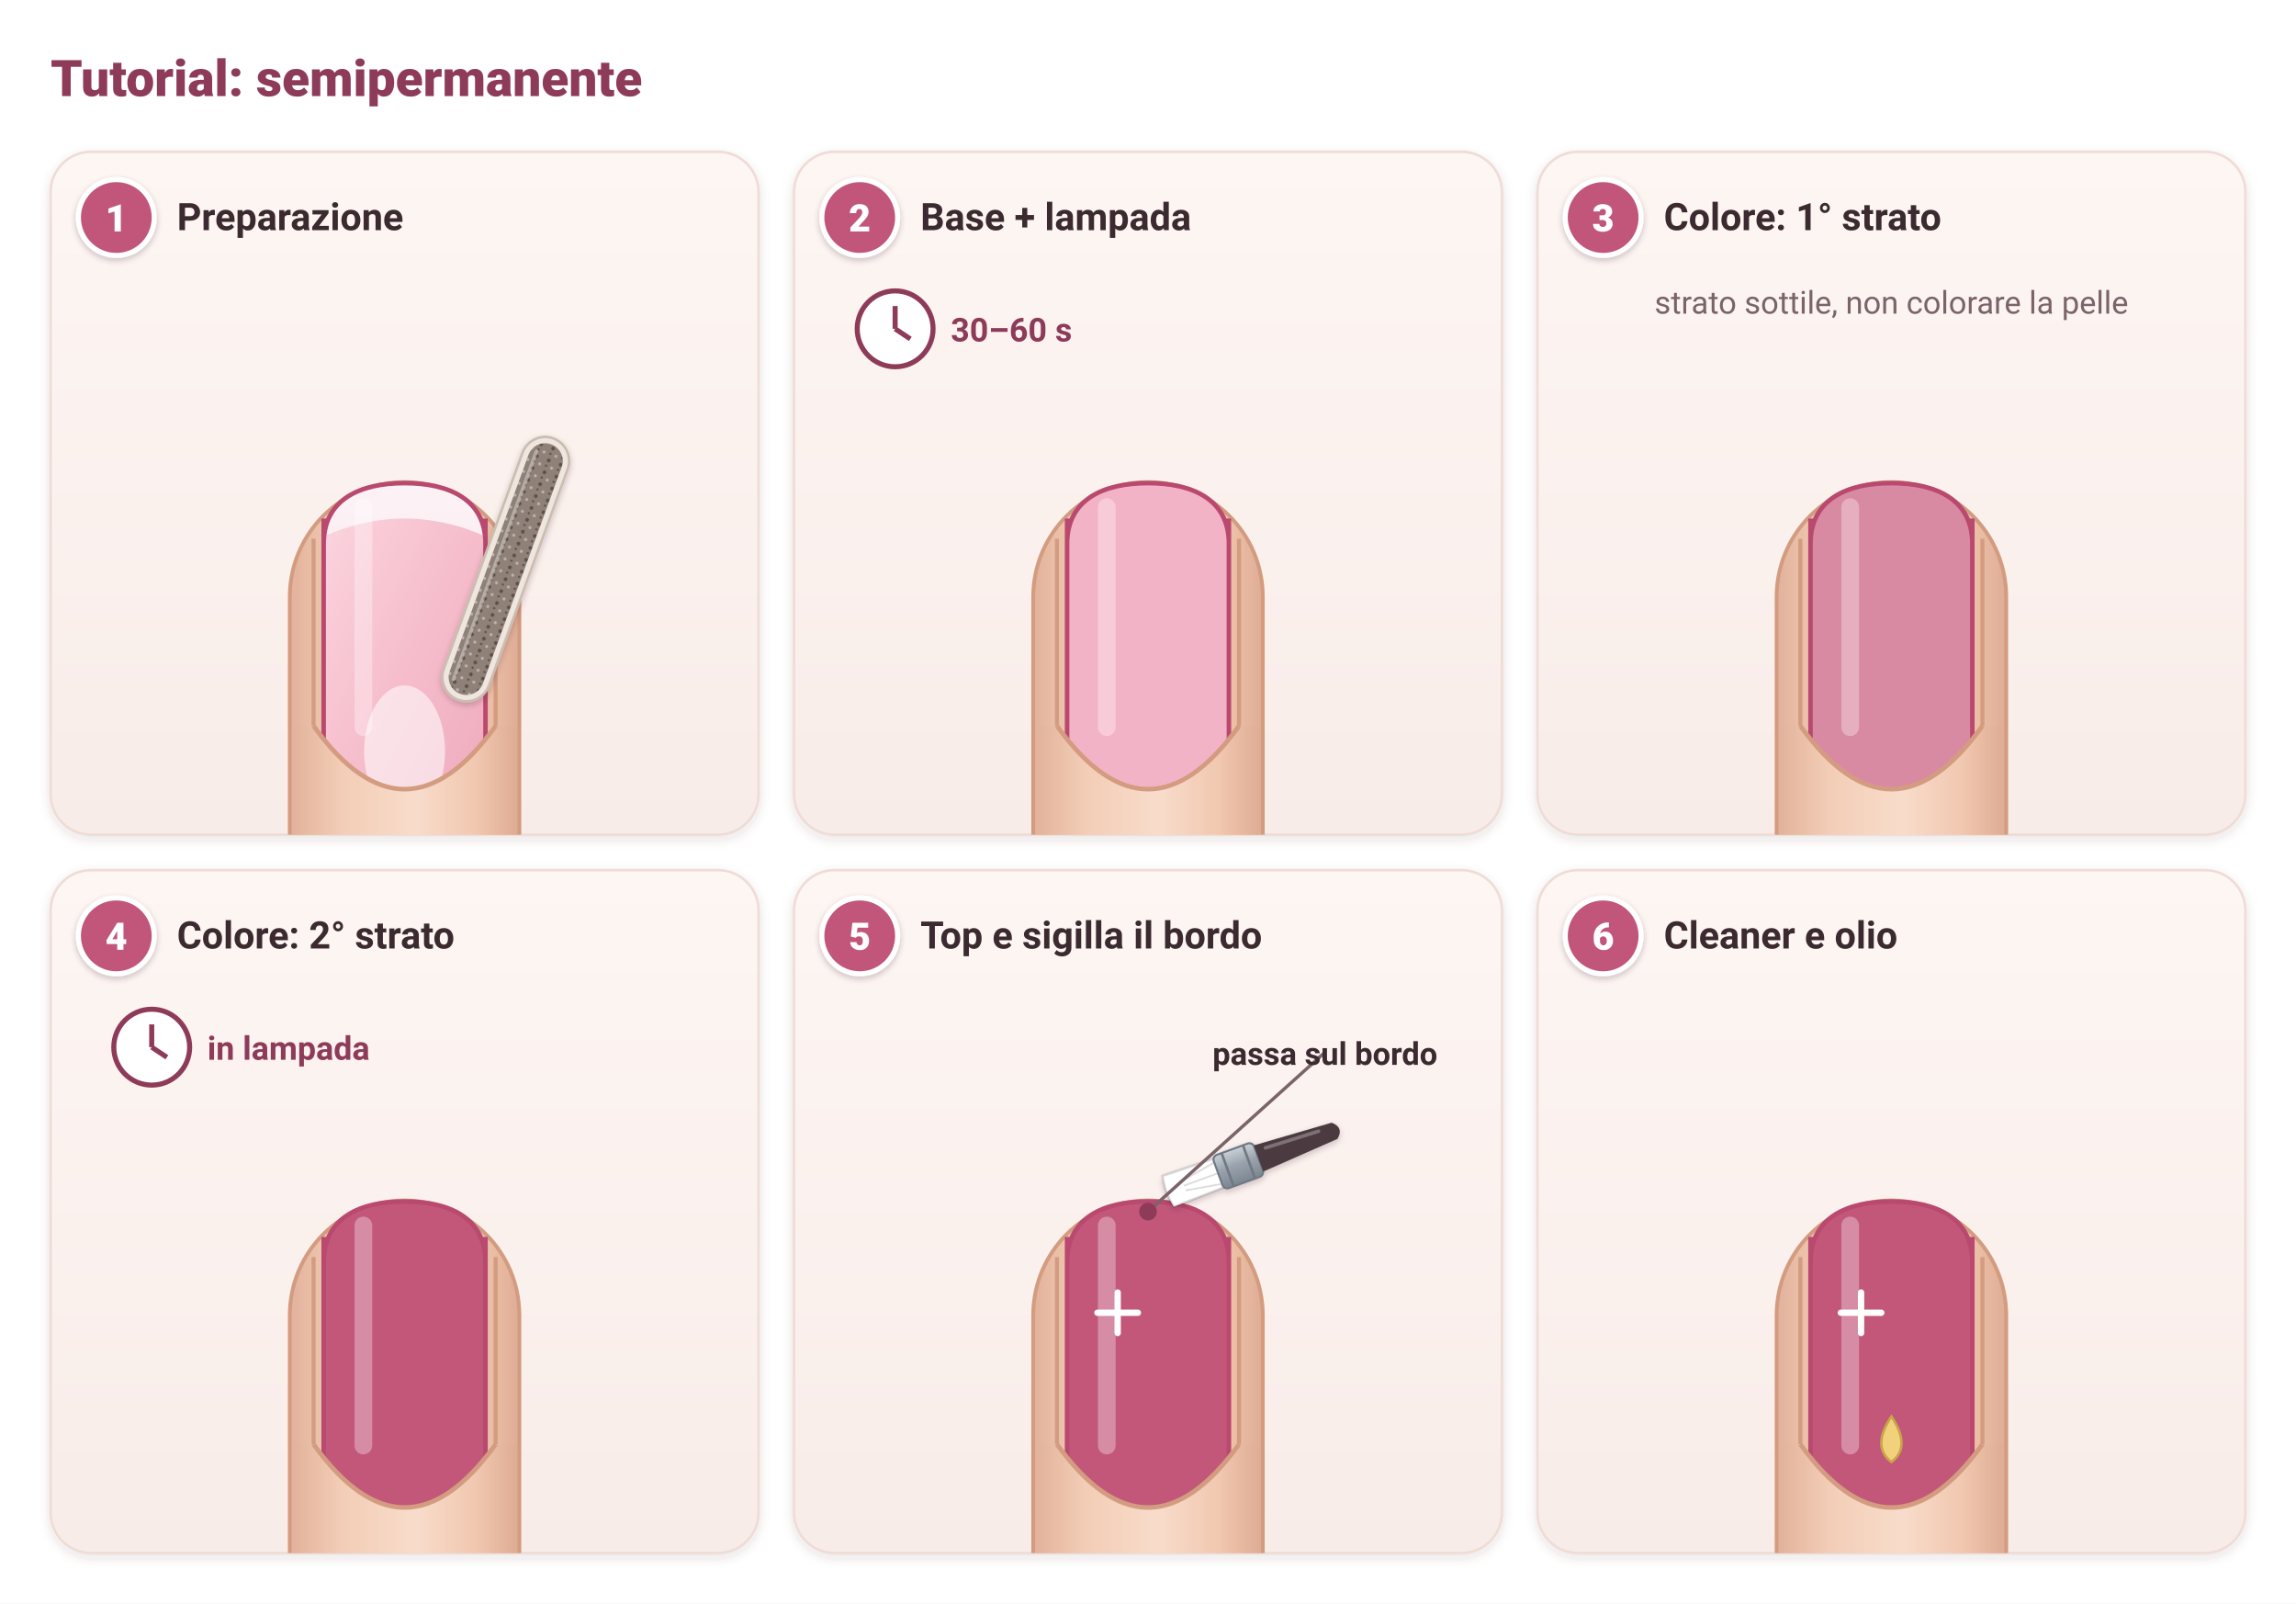
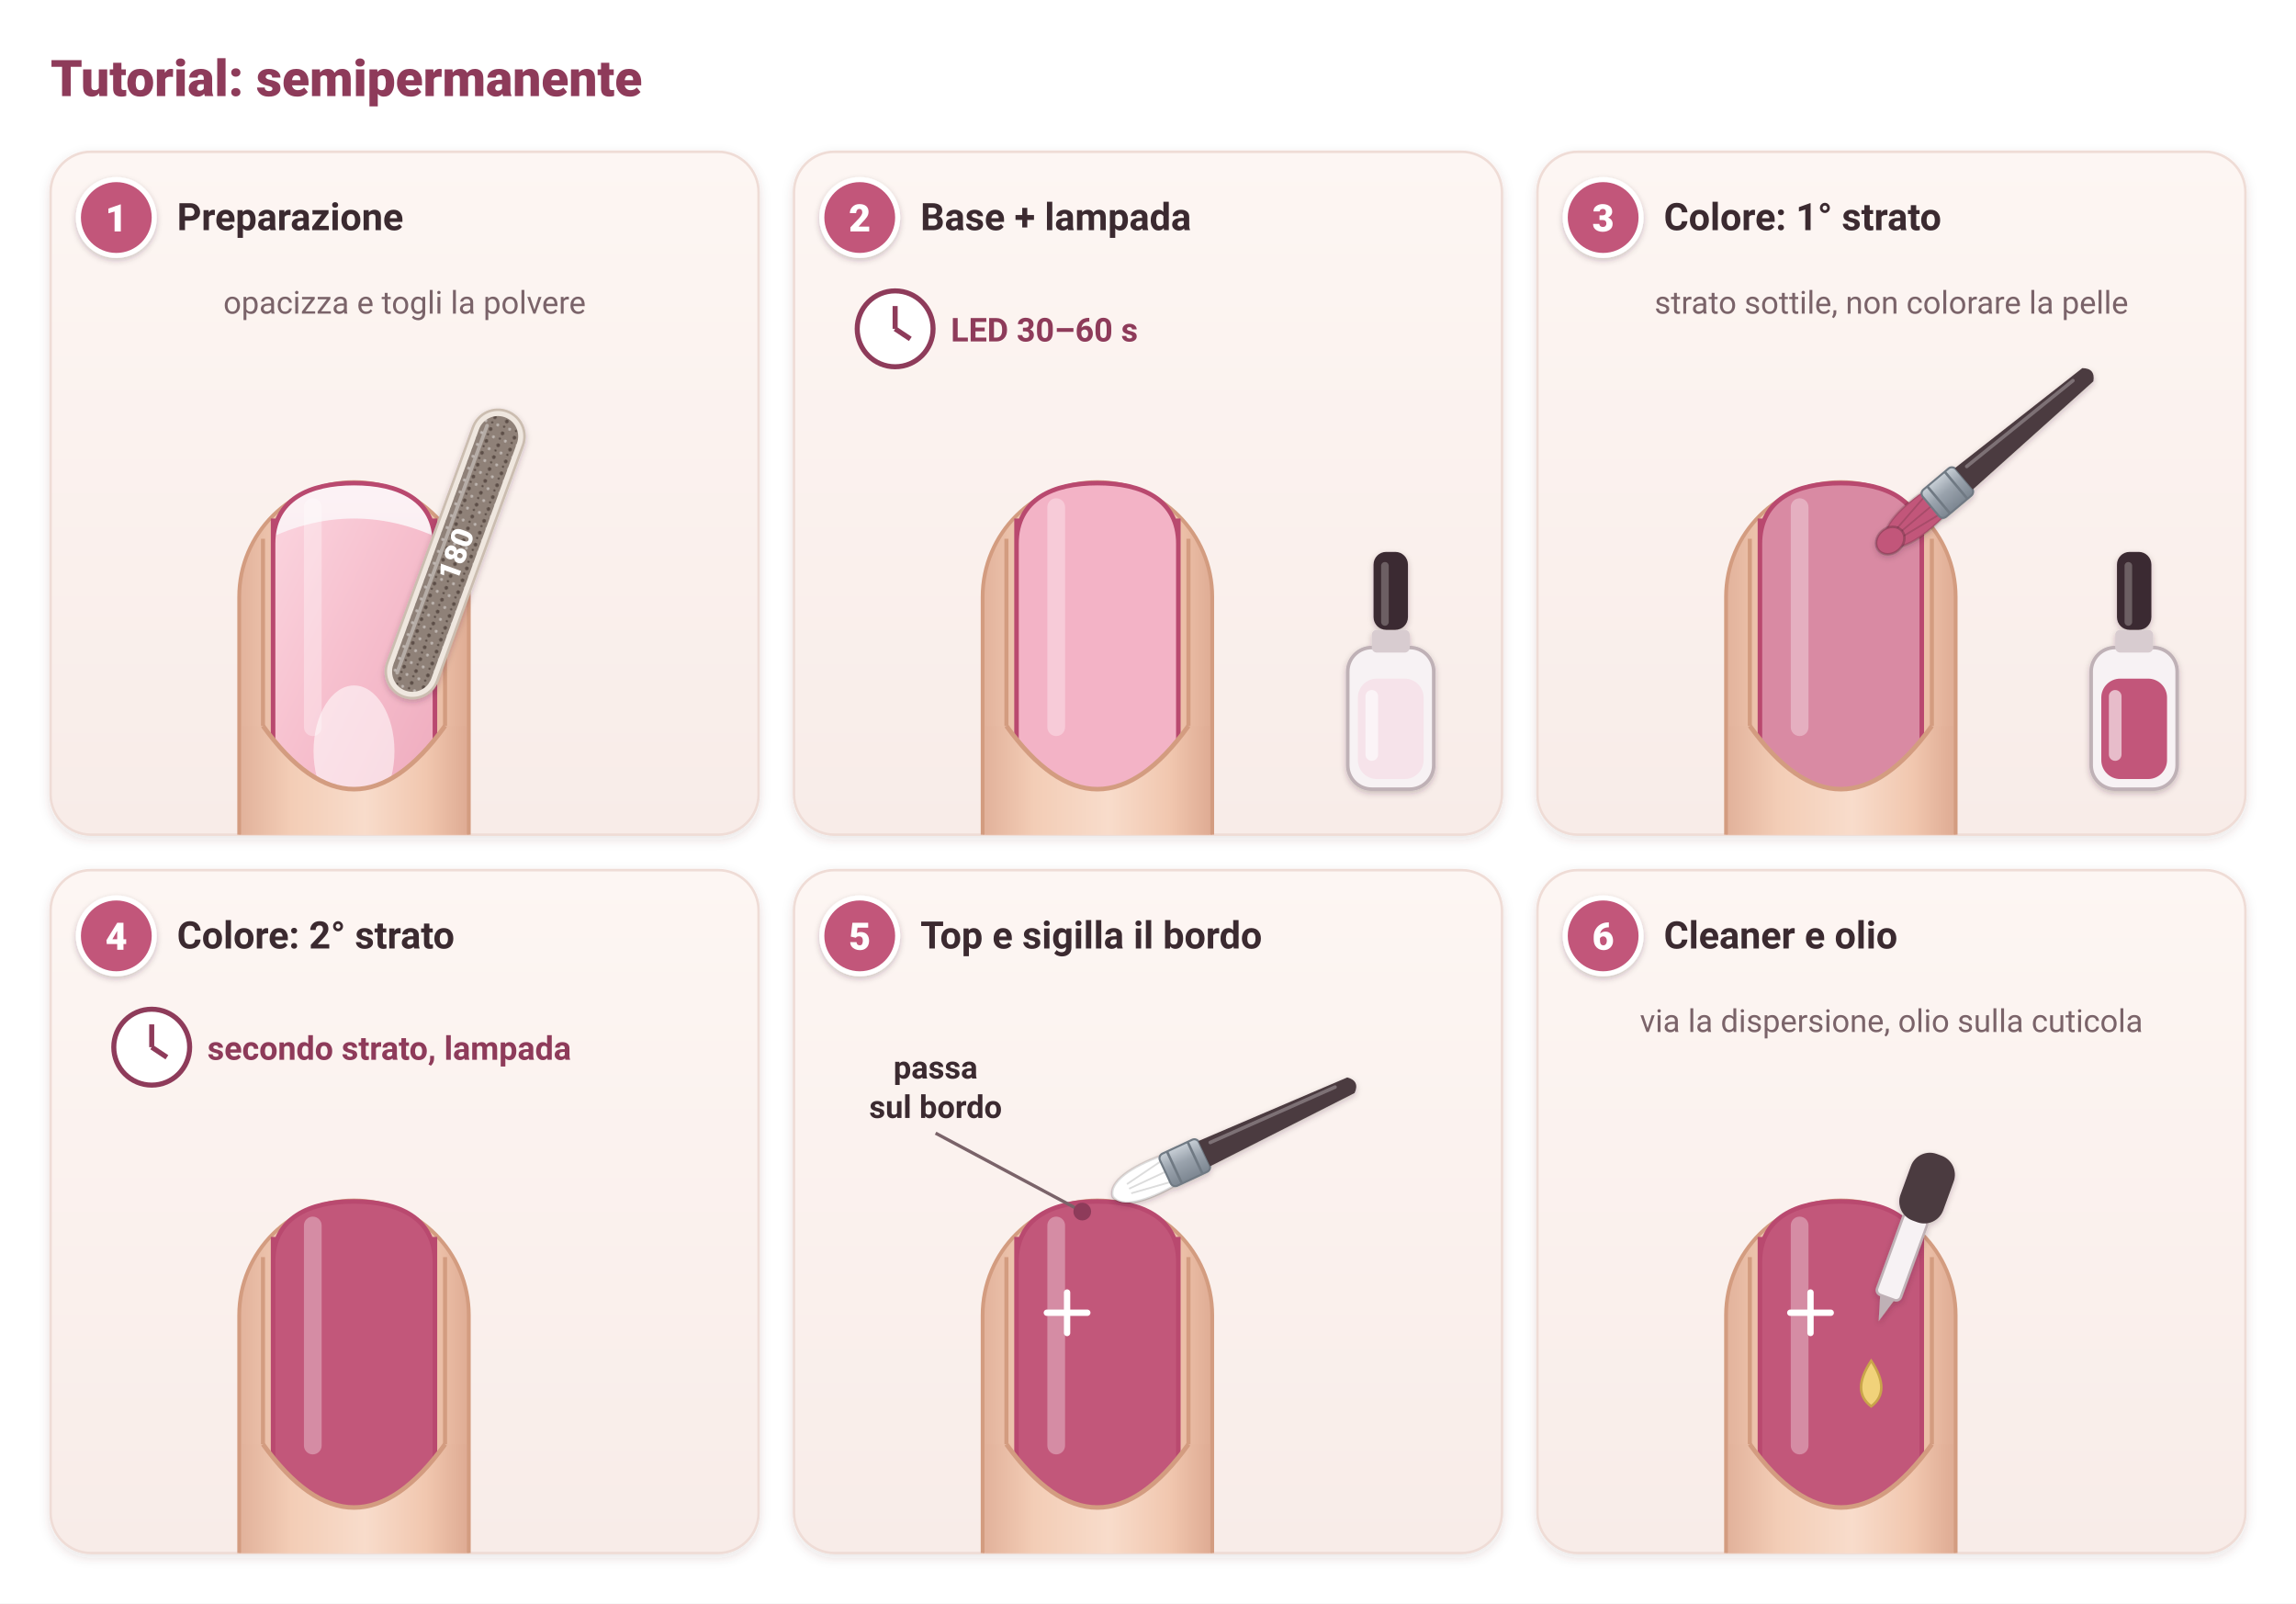
<svg xmlns="http://www.w3.org/2000/svg" viewBox="0 0 908 634" width="908" height="634" font-family="system-ui, -apple-system, 'Segoe UI', Roboto, Arial, sans-serif" role="img">
  <rect width="100%" height="100%" fill="#ffffff" />
  <defs>
    <linearGradient id="nxSkin" x1="0" y1="0" x2="1" y2="0">
      <stop offset="0" stop-color="#e2b29b" />
      <stop offset=".22" stop-color="#f3cdb6" />
      <stop offset=".55" stop-color="#f8dccb" />
      <stop offset=".82" stop-color="#f1c7af" />
      <stop offset="1" stop-color="#dfac94" />
    </linearGradient>
    <linearGradient id="nxNail" x1="0" y1="0" x2="1" y2="1">
      <stop offset="0" stop-color="#fbd6e0" />
      <stop offset=".45" stop-color="#f7c1cf" />
      <stop offset="1" stop-color="#eeaabd" />
    </linearGradient>
    <linearGradient id="nxFree" x1="0" y1="0" x2="0" y2="1">
      <stop offset="0" stop-color="#ffffff" />
      <stop offset="1" stop-color="#fbeef2" />
    </linearGradient>
    <linearGradient id="nxMetal" x1="0" y1="0" x2="0" y2="1">
      <stop offset="0" stop-color="#c9d0d7" />
      <stop offset=".45" stop-color="#9aa3ad" />
      <stop offset="1" stop-color="#7c8691" />
    </linearGradient>
    <linearGradient id="nxPanel" x1="0" y1="0" x2="0" y2="1">
      <stop offset="0" stop-color="#fdf6f3" />
      <stop offset="1" stop-color="#f8ece8" />
    </linearGradient>
    <filter id="nxSh" x="-5%" y="-5%" width="110%" height="115%">
      <feDropShadow dx="0" dy="1.5" stdDeviation="2.2" flood-color="#5a2a3a" flood-opacity=".13" />
    </filter>
    <filter id="nxShS" x="-20%" y="-20%" width="140%" height="150%">
      <feDropShadow dx="0" dy="1" stdDeviation="1.2" flood-color="#3b2a30" flood-opacity=".25" />
    </filter>
  </defs>
  <defs>
    <marker id="ar" viewBox="0 0 10 10" refX="8" refY="5" markerWidth="7" markerHeight="7" orient="auto-start-reverse">
      <path d="M0,0 L10,5 L0,10 z" fill="#8e3b5a" />
    </marker>
    <marker id="arw" viewBox="0 0 10 10" refX="8" refY="5" markerWidth="7" markerHeight="7" orient="auto-start-reverse">
      <path d="M0,0 L10,5 L0,10 z" fill="#7a6369" />
    </marker>
  </defs>
  <text x="20.0" y="38.0" font-size="20" text-anchor="start" font-weight="800" fill="#8e3b5a">Tutorial: semipermanente</text>
  <defs>
    <clipPath id="p107">
      <rect x="20" y="60" width="280" height="270" rx="16" />
    </clipPath>
  </defs>
  <rect x="20" y="60" width="280" height="270" rx="16" fill="url(#nxPanel)" stroke="#efdcd6" stroke-width="1" filter="url(#nxSh)" />
  <circle cx="46" cy="86" r="15" fill="#c2577a" stroke="#fff" stroke-width="2" filter="url(#nxShS)" />
  <text x="46.0" y="91.5" font-size="15" text-anchor="middle" font-weight="800" fill="#fff">1</text>
  <text x="70.0" y="91.0" font-size="15" text-anchor="start" font-weight="700" fill="#3b2a30">Preparazione</text>
  <g clip-path="url(#p107)">
-     <path d="M114.6,333.0 L114.6,236.0 A45.4,45.4 0 0 1 205.4,236.0 L205.4,333.0 Z" fill="url(#nxSkin)" stroke="#d39c80" stroke-width="1.5" />
+     <path d="M94.6,333.0 L94.6,236.0 A45.4,45.4 0 0 1 185.4,236.0 L185.4,333.0 Z" fill="url(#nxSkin)" stroke="#d39c80" stroke-width="1.5" />
    <defs>
      <clipPath id="c108">
-         <path d="M128.0,321.0 L192.0,321.0 L192.0,205.0 L192.0,215.0 C192.0,197.4 177.6,191.0 160.0,191.0 C142.4,191.0 128.0,197.4 128.0,215.0 L128.0,205.0 Z" />
-       </clipPath>
-     </defs>
-     <path d="M128.0,321.0 L192.0,321.0 L192.0,205.0 L192.0,215.0 C192.0,197.4 177.6,191.0 160.0,191.0 C142.4,191.0 128.0,197.4 128.0,215.0 L128.0,205.0 Z" fill="url(#nxNail)" />
-     <ellipse cx="160.0" cy="297.0" rx="16.0" ry="26.0" fill="#fff" opacity=".55" clip-path="url(#c108)" />
-     <path d="M122.0,215.0 Q160.0,195.0 198.0,215.0 L198.0,131.0 L122.0,131.0 Z" fill="url(#nxFree)" clip-path="url(#c108)" />
-     <rect x="140.2" y="197.0" width="7.0" height="94.0" rx="3.5" fill="#fff" opacity=".32" clip-path="url(#c108)" />
-     <path d="M128.0,321.0 L192.0,321.0 L192.0,205.0 L192.0,215.0 C192.0,197.4 177.6,191.0 160.0,191.0 C142.4,191.0 128.0,197.4 128.0,215.0 L128.0,205.0 Z" fill="none" stroke="#b9496f" stroke-width="1.8" />
-     <path d="M115.6,287.0 L124.0,287.0 Q160.0,337.0 196.0,287.0 L204.4,287.0 L204.4,345.0 L115.6,345.0 Z" fill="url(#nxSkin)" />
-     <path d="M124.0,287.0 Q160.0,337.0 196.0,287.0" fill="none" stroke="#d39c80" stroke-width="1.8" />
-     <path d="M124.0,287.0 L124.0,213.0" stroke="#d39c80" stroke-width="1.6" />
-     <path d="M196.0,287.0 L196.0,213.0" stroke="#d39c80" stroke-width="1.6" />
-     <g filter="url(#nxShS)">
-       <g transform="translate(200.0,225.0) rotate(-70.0)">
+         <path d="M108.0,321.0 L172.0,321.0 L172.0,205.0 L172.0,215.0 C172.0,197.4 157.6,191.0 140.0,191.0 C122.4,191.0 108.0,197.4 108.0,215.0 L108.0,205.0 Z" />
+       </clipPath>
+     </defs>
+     <path d="M108.0,321.0 L172.0,321.0 L172.0,205.0 L172.0,215.0 C172.0,197.4 157.6,191.0 140.0,191.0 C122.4,191.0 108.0,197.4 108.0,215.0 L108.0,205.0 Z" fill="url(#nxNail)" />
+     <ellipse cx="140.0" cy="297.0" rx="16.0" ry="26.0" fill="#fff" opacity=".55" clip-path="url(#c108)" />
+     <path d="M102.0,215.0 Q140.0,195.0 178.0,215.0 L178.0,131.0 L102.0,131.0 Z" fill="url(#nxFree)" clip-path="url(#c108)" />
+     <rect x="120.2" y="197.0" width="7.0" height="94.0" rx="3.5" fill="#fff" opacity=".32" clip-path="url(#c108)" />
+     <path d="M108.0,321.0 L172.0,321.0 L172.0,205.0 L172.0,215.0 C172.0,197.4 157.6,191.0 140.0,191.0 C122.4,191.0 108.0,197.4 108.0,215.0 L108.0,205.0 Z" fill="none" stroke="#b9496f" stroke-width="1.8" />
+     <path d="M95.6,287.0 L104.0,287.0 Q140.0,337.0 176.0,287.0 L184.4,287.0 L184.4,345.0 L95.6,345.0 Z" fill="url(#nxSkin)" />
+     <path d="M104.0,287.0 Q140.0,337.0 176.0,287.0" fill="none" stroke="#d39c80" stroke-width="1.8" />
+     <path d="M104.0,287.0 L104.0,213.0" stroke="#d39c80" stroke-width="1.6" />
+     <path d="M176.0,287.0 L176.0,213.0" stroke="#d39c80" stroke-width="1.6" />
+     <text x="160.0" y="124.0" font-size="12.5" text-anchor="middle" font-weight="400" fill="#7a6369">opacizza e togli la polvere</text>
+     <g filter="url(#nxShS)">
+       <g transform="translate(180.0,219.0) rotate(-70.0)">
        <defs>
          <pattern id="gr109" width="5" height="5" patternUnits="userSpaceOnUse">
            <rect width="5" height="5" fill="#8f8178" />
            <circle cx="1.2" cy="1.3" r=".75" fill="#5e5049" />
            <circle cx="3.7" cy="3.4" r=".6" fill="#fff" opacity=".4" />
            <circle cx="3.9" cy="1" r=".45" fill="#5e5049" />
          </pattern>
        </defs>
-         <rect x="-55.0" y="-9.5" width="110.0" height="19.0" rx="9.5" fill="#efe7df" stroke="#cbbdb0" stroke-width="1" />
-         <rect x="-52.5" y="-7.0" width="105.0" height="14.0" rx="7.0" fill="url(#gr109)" />
-         <line x1="-48.0" y1="-4.5" x2="48.0" y2="-4.5" stroke="#fff" stroke-width="1.4" opacity=".35" stroke-linecap="round" />
+         <rect x="-60.0" y="-10.5" width="120.0" height="21.0" rx="10.5" fill="#efe7df" stroke="#cbbdb0" stroke-width="1" />
+         <rect x="-57.5" y="-8.0" width="115.0" height="16.0" rx="8.0" fill="url(#gr109)" />
+         <line x1="-52.0" y1="-5.5" x2="52.0" y2="-5.5" stroke="#fff" stroke-width="1.4" opacity=".35" stroke-linecap="round" />
+         <text x="0.0" y="4.5" font-size="12" text-anchor="middle" font-weight="800" fill="#fff">180</text>
      </g>
    </g>
  </g>
  <defs>
    <clipPath id="p110">
      <rect x="314" y="60" width="280" height="270" rx="16" />
    </clipPath>
  </defs>
  <rect x="314" y="60" width="280" height="270" rx="16" fill="url(#nxPanel)" stroke="#efdcd6" stroke-width="1" filter="url(#nxSh)" />
  <circle cx="340" cy="86" r="15" fill="#c2577a" stroke="#fff" stroke-width="2" filter="url(#nxShS)" />
  <text x="340.0" y="91.5" font-size="15" text-anchor="middle" font-weight="800" fill="#fff">2</text>
  <text x="364.0" y="91.0" font-size="15" text-anchor="start" font-weight="700" fill="#3b2a30">Base + lampada</text>
  <g clip-path="url(#p110)">
-     <path d="M408.6,333.0 L408.6,236.0 A45.4,45.4 0 0 1 499.4,236.0 L499.4,333.0 Z" fill="url(#nxSkin)" stroke="#d39c80" stroke-width="1.5" />
+     <path d="M388.6,333.0 L388.6,236.0 A45.4,45.4 0 0 1 479.4,236.0 L479.4,333.0 Z" fill="url(#nxSkin)" stroke="#d39c80" stroke-width="1.5" />
    <defs>
      <clipPath id="c111">
-         <path d="M422.0,321.0 L486.0,321.0 L486.0,205.0 L486.0,215.0 C486.0,197.4 471.6,191.0 454.0,191.0 C436.4,191.0 422.0,197.4 422.0,215.0 L422.0,205.0 Z" />
-       </clipPath>
-     </defs>
-     <path d="M422.0,321.0 L486.0,321.0 L486.0,205.0 L486.0,215.0 C486.0,197.4 471.6,191.0 454.0,191.0 C436.4,191.0 422.0,197.4 422.0,215.0 L422.0,205.0 Z" fill="#f3b3c6" />
-     <path d="M416.0,215.0 Q454.0,195.0 492.0,215.0 L492.0,131.0 L416.0,131.0 Z" fill="#f3b3c6" clip-path="url(#c111)" />
-     <rect x="434.2" y="197.0" width="7.0" height="94.0" rx="3.5" fill="#fff" opacity=".32" clip-path="url(#c111)" />
-     <path d="M422.0,321.0 L486.0,321.0 L486.0,205.0 L486.0,215.0 C486.0,197.4 471.6,191.0 454.0,191.0 C436.4,191.0 422.0,197.4 422.0,215.0 L422.0,205.0 Z" fill="none" stroke="#b9496f" stroke-width="1.8" />
-     <path d="M409.6,287.0 L418.0,287.0 Q454.0,337.0 490.0,287.0 L498.4,287.0 L498.4,345.0 L409.6,345.0 Z" fill="url(#nxSkin)" />
-     <path d="M418.0,287.0 Q454.0,337.0 490.0,287.0" fill="none" stroke="#d39c80" stroke-width="1.8" />
-     <path d="M418.0,287.0 L418.0,213.0" stroke="#d39c80" stroke-width="1.6" />
-     <path d="M490.0,287.0 L490.0,213.0" stroke="#d39c80" stroke-width="1.6" />
+         <path d="M402.0,321.0 L466.0,321.0 L466.0,205.0 L466.0,215.0 C466.0,197.4 451.6,191.0 434.0,191.0 C416.4,191.0 402.0,197.4 402.0,215.0 L402.0,205.0 Z" />
+       </clipPath>
+     </defs>
+     <path d="M402.0,321.0 L466.0,321.0 L466.0,205.0 L466.0,215.0 C466.0,197.4 451.6,191.0 434.0,191.0 C416.4,191.0 402.0,197.4 402.0,215.0 L402.0,205.0 Z" fill="#f3b3c6" />
+     <path d="M396.0,215.0 Q434.0,195.0 472.0,215.0 L472.0,131.0 L396.0,131.0 Z" fill="#f3b3c6" clip-path="url(#c111)" />
+     <rect x="414.2" y="197.0" width="7.0" height="94.0" rx="3.5" fill="#fff" opacity=".32" clip-path="url(#c111)" />
+     <path d="M402.0,321.0 L466.0,321.0 L466.0,205.0 L466.0,215.0 C466.0,197.4 451.6,191.0 434.0,191.0 C416.4,191.0 402.0,197.4 402.0,215.0 L402.0,205.0 Z" fill="none" stroke="#b9496f" stroke-width="1.8" />
+     <path d="M389.6,287.0 L398.0,287.0 Q434.0,337.0 470.0,287.0 L478.4,287.0 L478.4,345.0 L389.6,345.0 Z" fill="url(#nxSkin)" />
+     <path d="M398.0,287.0 Q434.0,337.0 470.0,287.0" fill="none" stroke="#d39c80" stroke-width="1.8" />
+     <path d="M398.0,287.0 L398.0,213.0" stroke="#d39c80" stroke-width="1.6" />
+     <path d="M470.0,287.0 L470.0,213.0" stroke="#d39c80" stroke-width="1.6" />
    <circle cx="354.0" cy="130.0" r="15" fill="#fff" stroke="#8e3b5a" stroke-width="2" />
    <path d="M354.0,130.0 l0,-9 M354.0,130.0 l6,4" stroke="#8e3b5a" stroke-width="2" />
-     <text x="376.0" y="135.0" font-size="13" text-anchor="start" font-weight="700" fill="#8e3b5a">30–60 s</text>
+     <text x="376.0" y="135.0" font-size="13" text-anchor="start" font-weight="700" fill="#8e3b5a">LED 30–60 s</text>
+     <g filter="url(#nxShS)">
+       <rect x="533.0" y="256.0" width="34.0" height="56.0" rx="9.5" fill="#f7f2f4" stroke="#bfb1b6" stroke-width="1.4" />
+       <rect x="537.0" y="268.3" width="26.0" height="39.7" rx="7.5" fill="#f6e3ea" />
+       <rect x="540.0" y="272.8" width="5" height="28.0" rx="2.5" fill="#fff" opacity=".6" />
+       <rect x="542.5" y="249.0" width="15.0" height="9" rx="2" fill="#d8ccd0" />
+       <rect x="543.2" y="218.2" width="13.6" height="30.8" rx="5" fill="#3b2a30" />
+       <rect x="546.2" y="222.2" width="3" height="25.2" rx="1.5" fill="#fff" opacity=".25" />
+     </g>
  </g>
  <defs>
    <clipPath id="p112">
      <rect x="608" y="60" width="280" height="270" rx="16" />
    </clipPath>
  </defs>
  <rect x="608" y="60" width="280" height="270" rx="16" fill="url(#nxPanel)" stroke="#efdcd6" stroke-width="1" filter="url(#nxSh)" />
  <circle cx="634" cy="86" r="15" fill="#c2577a" stroke="#fff" stroke-width="2" filter="url(#nxShS)" />
  <text x="634.0" y="91.5" font-size="15" text-anchor="middle" font-weight="800" fill="#fff">3</text>
  <text x="658.0" y="91.0" font-size="15" text-anchor="start" font-weight="700" fill="#3b2a30">Colore: 1° strato</text>
  <g clip-path="url(#p112)">
-     <path d="M702.6,333.0 L702.6,236.0 A45.4,45.4 0 0 1 793.4,236.0 L793.4,333.0 Z" fill="url(#nxSkin)" stroke="#d39c80" stroke-width="1.5" />
+     <path d="M682.6,333.0 L682.6,236.0 A45.4,45.4 0 0 1 773.4,236.0 L773.4,333.0 Z" fill="url(#nxSkin)" stroke="#d39c80" stroke-width="1.5" />
    <defs>
      <clipPath id="c113">
-         <path d="M716.0,321.0 L780.0,321.0 L780.0,205.0 L780.0,215.0 C780.0,197.4 765.6,191.0 748.0,191.0 C730.4,191.0 716.0,197.4 716.0,215.0 L716.0,205.0 Z" />
-       </clipPath>
-     </defs>
-     <path d="M716.0,321.0 L780.0,321.0 L780.0,205.0 L780.0,215.0 C780.0,197.4 765.6,191.0 748.0,191.0 C730.4,191.0 716.0,197.4 716.0,215.0 L716.0,205.0 Z" fill="#d98aa3" />
-     <path d="M710.0,215.0 Q748.0,195.0 786.0,215.0 L786.0,131.0 L710.0,131.0 Z" fill="#d98aa3" clip-path="url(#c113)" />
-     <rect x="728.2" y="197.0" width="7.0" height="94.0" rx="3.5" fill="#fff" opacity=".32" clip-path="url(#c113)" />
-     <path d="M716.0,321.0 L780.0,321.0 L780.0,205.0 L780.0,215.0 C780.0,197.4 765.6,191.0 748.0,191.0 C730.4,191.0 716.0,197.4 716.0,215.0 L716.0,205.0 Z" fill="none" stroke="#b9496f" stroke-width="1.8" />
-     <path d="M703.6,287.0 L712.0,287.0 Q748.0,337.0 784.0,287.0 L792.4,287.0 L792.4,345.0 L703.6,345.0 Z" fill="url(#nxSkin)" />
-     <path d="M712.0,287.0 Q748.0,337.0 784.0,287.0" fill="none" stroke="#d39c80" stroke-width="1.8" />
-     <path d="M712.0,287.0 L712.0,213.0" stroke="#d39c80" stroke-width="1.6" />
-     <path d="M784.0,287.0 L784.0,213.0" stroke="#d39c80" stroke-width="1.6" />
+         <path d="M696.0,321.0 L760.0,321.0 L760.0,205.0 L760.0,215.0 C760.0,197.4 745.6,191.0 728.0,191.0 C710.4,191.0 696.0,197.4 696.0,215.0 L696.0,205.0 Z" />
+       </clipPath>
+     </defs>
+     <path d="M696.0,321.0 L760.0,321.0 L760.0,205.0 L760.0,215.0 C760.0,197.4 745.6,191.0 728.0,191.0 C710.4,191.0 696.0,197.4 696.0,215.0 L696.0,205.0 Z" fill="#d98aa3" />
+     <path d="M690.0,215.0 Q728.0,195.0 766.0,215.0 L766.0,131.0 L690.0,131.0 Z" fill="#d98aa3" clip-path="url(#c113)" />
+     <rect x="708.2" y="197.0" width="7.0" height="94.0" rx="3.5" fill="#fff" opacity=".32" clip-path="url(#c113)" />
+     <path d="M696.0,321.0 L760.0,321.0 L760.0,205.0 L760.0,215.0 C760.0,197.4 745.6,191.0 728.0,191.0 C710.4,191.0 696.0,197.4 696.0,215.0 L696.0,205.0 Z" fill="none" stroke="#b9496f" stroke-width="1.8" />
+     <path d="M683.6,287.0 L692.0,287.0 Q728.0,337.0 764.0,287.0 L772.4,287.0 L772.4,345.0 L683.6,345.0 Z" fill="url(#nxSkin)" />
+     <path d="M692.0,287.0 Q728.0,337.0 764.0,287.0" fill="none" stroke="#d39c80" stroke-width="1.8" />
+     <path d="M692.0,287.0 L692.0,213.0" stroke="#d39c80" stroke-width="1.6" />
+     <path d="M764.0,287.0 L764.0,213.0" stroke="#d39c80" stroke-width="1.6" />
    <text x="748.0" y="124.0" font-size="12.5" text-anchor="middle" font-weight="400" fill="#7a6369">strato sottile, non colorare la pelle</text>
+     <g filter="url(#nxShS)">
+       <g transform="translate(746.0,215.0) rotate(-40.0)">
+         <path d="M24,-6.5 C12,-7.5 1,-6 0,0 C1,6 12,7.5 24,6.5 Z" fill="#c2577a" stroke="#00000022" stroke-width="1" />
+         <line x1="23.0" y1="-4.5" x2="7.2" y2="-2.0" stroke="#000" stroke-width=".7" opacity=".14" />
+         <line x1="23.0" y1="0.0" x2="7.2" y2="0.0" stroke="#000" stroke-width=".7" opacity=".14" />
+         <line x1="23.0" y1="4.5" x2="7.2" y2="2.0" stroke="#000" stroke-width=".7" opacity=".14" />
+         <ellipse cx="2" cy="0" rx="6" ry="5" fill="#c2577a" stroke="#00000033" />
+         <rect x="23.0" y="-7" width="17" height="14" rx="2" fill="url(#nxMetal)" stroke="#6f7983" stroke-width=".8" />
+         <path d="M27.0,-7 L27.0,7 M36.0,-7 L36.0,7" stroke="#6f7983" stroke-width="1" />
+         <path d="M40.0,-5.5 L104.0,-3.4 Q108.0,0 104.0,3.4 L40.0,5.5 Z" fill="#4b3a40" />
+         <line x1="44.0" y1="-3" x2="98.0" y2="-2" stroke="#fff" stroke-width="1.4" opacity=".28" stroke-linecap="round" />
+       </g>
+     </g>
+     <g filter="url(#nxShS)">
+       <rect x="827.0" y="256.0" width="34.0" height="56.0" rx="9.5" fill="#f7f2f4" stroke="#bfb1b6" stroke-width="1.4" />
+       <rect x="831.0" y="268.3" width="26.0" height="39.7" rx="7.5" fill="#c2577a" />
+       <rect x="834.0" y="272.8" width="5" height="28.0" rx="2.5" fill="#fff" opacity=".6" />
+       <rect x="836.5" y="249.0" width="15.0" height="9" rx="2" fill="#d8ccd0" />
+       <rect x="837.2" y="218.2" width="13.6" height="30.8" rx="5" fill="#3b2a30" />
+       <rect x="840.2" y="222.2" width="3" height="25.2" rx="1.5" fill="#fff" opacity=".25" />
+     </g>
  </g>
  <defs>
    <clipPath id="p114">
      <rect x="20" y="344" width="280" height="270" rx="16" />
    </clipPath>
  </defs>
  <rect x="20" y="344" width="280" height="270" rx="16" fill="url(#nxPanel)" stroke="#efdcd6" stroke-width="1" filter="url(#nxSh)" />
  <circle cx="46" cy="370" r="15" fill="#c2577a" stroke="#fff" stroke-width="2" filter="url(#nxShS)" />
  <text x="46.0" y="375.5" font-size="15" text-anchor="middle" font-weight="800" fill="#fff">4</text>
  <text x="70.0" y="375.0" font-size="15" text-anchor="start" font-weight="700" fill="#3b2a30">Colore: 2° strato</text>
  <g clip-path="url(#p114)">
-     <path d="M114.6,617.0 L114.6,520.0 A45.4,45.4 0 0 1 205.4,520.0 L205.4,617.0 Z" fill="url(#nxSkin)" stroke="#d39c80" stroke-width="1.5" />
+     <path d="M94.6,617.0 L94.6,520.0 A45.4,45.4 0 0 1 185.4,520.0 L185.4,617.0 Z" fill="url(#nxSkin)" stroke="#d39c80" stroke-width="1.5" />
    <defs>
      <clipPath id="c115">
-         <path d="M128.0,605.0 L192.0,605.0 L192.0,489.0 L192.0,499.0 C192.0,481.4 177.6,475.0 160.0,475.0 C142.4,475.0 128.0,481.4 128.0,499.0 L128.0,489.0 Z" />
-       </clipPath>
-     </defs>
-     <path d="M128.0,605.0 L192.0,605.0 L192.0,489.0 L192.0,499.0 C192.0,481.4 177.6,475.0 160.0,475.0 C142.4,475.0 128.0,481.4 128.0,499.0 L128.0,489.0 Z" fill="#c2577a" />
-     <path d="M122.0,499.0 Q160.0,479.0 198.0,499.0 L198.0,415.0 L122.0,415.0 Z" fill="#c2577a" clip-path="url(#c115)" />
-     <rect x="140.2" y="481.0" width="7.0" height="94.0" rx="3.5" fill="#fff" opacity=".32" clip-path="url(#c115)" />
-     <path d="M128.0,605.0 L192.0,605.0 L192.0,489.0 L192.0,499.0 C192.0,481.4 177.6,475.0 160.0,475.0 C142.4,475.0 128.0,481.4 128.0,499.0 L128.0,489.0 Z" fill="none" stroke="#b9496f" stroke-width="1.8" />
-     <path d="M115.6,571.0 L124.0,571.0 Q160.0,621.0 196.0,571.0 L204.4,571.0 L204.4,629.0 L115.6,629.0 Z" fill="url(#nxSkin)" />
-     <path d="M124.0,571.0 Q160.0,621.0 196.0,571.0" fill="none" stroke="#d39c80" stroke-width="1.8" />
-     <path d="M124.0,571.0 L124.0,497.0" stroke="#d39c80" stroke-width="1.6" />
-     <path d="M196.0,571.0 L196.0,497.0" stroke="#d39c80" stroke-width="1.6" />
+         <path d="M108.0,605.0 L172.0,605.0 L172.0,489.0 L172.0,499.0 C172.0,481.4 157.6,475.0 140.0,475.0 C122.4,475.0 108.0,481.4 108.0,499.0 L108.0,489.0 Z" />
+       </clipPath>
+     </defs>
+     <path d="M108.0,605.0 L172.0,605.0 L172.0,489.0 L172.0,499.0 C172.0,481.4 157.6,475.0 140.0,475.0 C122.4,475.0 108.0,481.4 108.0,499.0 L108.0,489.0 Z" fill="#c2577a" />
+     <path d="M102.0,499.0 Q140.0,479.0 178.0,499.0 L178.0,415.0 L102.0,415.0 Z" fill="#c2577a" clip-path="url(#c115)" />
+     <rect x="120.2" y="481.0" width="7.0" height="94.0" rx="3.5" fill="#fff" opacity=".32" clip-path="url(#c115)" />
+     <path d="M108.0,605.0 L172.0,605.0 L172.0,489.0 L172.0,499.0 C172.0,481.4 157.6,475.0 140.0,475.0 C122.4,475.0 108.0,481.4 108.0,499.0 L108.0,489.0 Z" fill="none" stroke="#b9496f" stroke-width="1.8" />
+     <path d="M95.6,571.0 L104.0,571.0 Q140.0,621.0 176.0,571.0 L184.4,571.0 L184.4,629.0 L95.6,629.0 Z" fill="url(#nxSkin)" />
+     <path d="M104.0,571.0 Q140.0,621.0 176.0,571.0" fill="none" stroke="#d39c80" stroke-width="1.8" />
+     <path d="M104.0,571.0 L104.0,497.0" stroke="#d39c80" stroke-width="1.6" />
+     <path d="M176.0,571.0 L176.0,497.0" stroke="#d39c80" stroke-width="1.6" />
    <circle cx="60.0" cy="414.0" r="15" fill="#fff" stroke="#8e3b5a" stroke-width="2" />
    <path d="M60.0,414.0 l0,-9 M60.0,414.0 l6,4" stroke="#8e3b5a" stroke-width="2" />
-     <text x="82.0" y="419.0" font-size="13" text-anchor="start" font-weight="700" fill="#8e3b5a">in lampada</text>
+     <text x="82.0" y="419.0" font-size="13" text-anchor="start" font-weight="700" fill="#8e3b5a">secondo strato, lampada</text>
  </g>
  <defs>
    <clipPath id="p116">
      <rect x="314" y="344" width="280" height="270" rx="16" />
    </clipPath>
  </defs>
  <rect x="314" y="344" width="280" height="270" rx="16" fill="url(#nxPanel)" stroke="#efdcd6" stroke-width="1" filter="url(#nxSh)" />
  <circle cx="340" cy="370" r="15" fill="#c2577a" stroke="#fff" stroke-width="2" filter="url(#nxShS)" />
  <text x="340.0" y="375.5" font-size="15" text-anchor="middle" font-weight="800" fill="#fff">5</text>
  <text x="364.0" y="375.0" font-size="15" text-anchor="start" font-weight="700" fill="#3b2a30">Top e sigilla il bordo</text>
  <g clip-path="url(#p116)">
-     <path d="M408.6,617.0 L408.6,520.0 A45.4,45.4 0 0 1 499.4,520.0 L499.4,617.0 Z" fill="url(#nxSkin)" stroke="#d39c80" stroke-width="1.5" />
+     <path d="M388.6,617.0 L388.6,520.0 A45.4,45.4 0 0 1 479.4,520.0 L479.4,617.0 Z" fill="url(#nxSkin)" stroke="#d39c80" stroke-width="1.5" />
    <defs>
      <clipPath id="c117">
-         <path d="M422.0,605.0 L486.0,605.0 L486.0,489.0 L486.0,499.0 C486.0,481.4 471.6,475.0 454.0,475.0 C436.4,475.0 422.0,481.4 422.0,499.0 L422.0,489.0 Z" />
-       </clipPath>
-     </defs>
-     <path d="M422.0,605.0 L486.0,605.0 L486.0,489.0 L486.0,499.0 C486.0,481.4 471.6,475.0 454.0,475.0 C436.4,475.0 422.0,481.4 422.0,499.0 L422.0,489.0 Z" fill="#c2577a" />
-     <path d="M416.0,499.0 Q454.0,479.0 492.0,499.0 L492.0,415.0 L416.0,415.0 Z" fill="#c2577a" clip-path="url(#c117)" />
-     <rect x="434.2" y="481.0" width="7.0" height="94.0" rx="3.5" fill="#fff" opacity=".32" clip-path="url(#c117)" />
-     <path d="M422.0,605.0 L486.0,605.0 L486.0,489.0 L486.0,499.0 C486.0,481.4 471.6,475.0 454.0,475.0 C436.4,475.0 422.0,481.4 422.0,499.0 L422.0,489.0 Z" fill="none" stroke="#b9496f" stroke-width="1.8" />
-     <path d="M409.6,571.0 L418.0,571.0 Q454.0,621.0 490.0,571.0 L498.4,571.0 L498.4,629.0 L409.6,629.0 Z" fill="url(#nxSkin)" />
-     <path d="M418.0,571.0 Q454.0,621.0 490.0,571.0" fill="none" stroke="#d39c80" stroke-width="1.8" />
-     <path d="M418.0,571.0 L418.0,497.0" stroke="#d39c80" stroke-width="1.6" />
-     <path d="M490.0,571.0 L490.0,497.0" stroke="#d39c80" stroke-width="1.6" />
-     <g filter="url(#nxShS)">
-       <g transform="translate(462.0,471.0) rotate(-20.0)">
-         <path d="M0,-6.5 Q-1.5,0 0,6.5 L22,6 L22,-6 Z" fill="#fff" stroke="#00000022" stroke-width="1" />
-         <line x1="21.0" y1="-4.5" x2="6.6" y2="-2.0" stroke="#000" stroke-width=".7" opacity=".14" />
-         <line x1="21.0" y1="0.0" x2="6.6" y2="0.0" stroke="#000" stroke-width=".7" opacity=".14" />
-         <line x1="21.0" y1="4.5" x2="6.6" y2="2.0" stroke="#000" stroke-width=".7" opacity=".14" />
-         <rect x="21.0" y="-7" width="17" height="14" rx="2" fill="url(#nxMetal)" stroke="#6f7983" stroke-width=".8" />
-         <path d="M25.0,-7 L25.0,7 M34.0,-7 L34.0,7" stroke="#6f7983" stroke-width="1" />
-         <path d="M38.0,-5.5 L70.0,-3.4 Q74.0,0 70.0,3.4 L38.0,5.5 Z" fill="#4b3a40" />
-         <line x1="42.0" y1="-3" x2="64.0" y2="-2" stroke="#fff" stroke-width="1.4" opacity=".28" stroke-linecap="round" />
-       </g>
-     </g>
-     <line x1="454.0" y1="479.0" x2="524.0" y2="416.0" stroke="#7a6369" stroke-width="1.3" />
-     <circle cx="454.0" cy="479.0" r="3.5" fill="#8e3b5a" />
-     <text x="524.0" y="421.0" font-size="12.5" text-anchor="middle" font-weight="600" fill="#3b2a30">passa sul bordo</text>
-     <path d="M434.0,519.0 L450.0,519.0 M442.0,511.0 L442.0,527.0" stroke="#fff" stroke-width="2.5" stroke-linecap="round" />
+         <path d="M402.0,605.0 L466.0,605.0 L466.0,489.0 L466.0,499.0 C466.0,481.4 451.6,475.0 434.0,475.0 C416.4,475.0 402.0,481.4 402.0,499.0 L402.0,489.0 Z" />
+       </clipPath>
+     </defs>
+     <path d="M402.0,605.0 L466.0,605.0 L466.0,489.0 L466.0,499.0 C466.0,481.4 451.6,475.0 434.0,475.0 C416.4,475.0 402.0,481.4 402.0,499.0 L402.0,489.0 Z" fill="#c2577a" />
+     <path d="M396.0,499.0 Q434.0,479.0 472.0,499.0 L472.0,415.0 L396.0,415.0 Z" fill="#c2577a" clip-path="url(#c117)" />
+     <rect x="414.2" y="481.0" width="7.0" height="94.0" rx="3.5" fill="#fff" opacity=".32" clip-path="url(#c117)" />
+     <path d="M402.0,605.0 L466.0,605.0 L466.0,489.0 L466.0,499.0 C466.0,481.4 451.6,475.0 434.0,475.0 C416.4,475.0 402.0,481.4 402.0,499.0 L402.0,489.0 Z" fill="none" stroke="#b9496f" stroke-width="1.8" />
+     <path d="M389.6,571.0 L398.0,571.0 Q434.0,621.0 470.0,571.0 L478.4,571.0 L478.4,629.0 L389.6,629.0 Z" fill="url(#nxSkin)" />
+     <path d="M398.0,571.0 Q434.0,621.0 470.0,571.0" fill="none" stroke="#d39c80" stroke-width="1.8" />
+     <path d="M398.0,571.0 L398.0,497.0" stroke="#d39c80" stroke-width="1.6" />
+     <path d="M470.0,571.0 L470.0,497.0" stroke="#d39c80" stroke-width="1.6" />
+     <g filter="url(#nxShS)">
+       <g transform="translate(440.0,473.0) rotate(-25.0)">
+         <path d="M24,-6.5 C12,-7.5 1,-6 0,0 C1,6 12,7.5 24,6.5 Z" fill="#fff" stroke="#00000022" stroke-width="1" />
+         <line x1="23.0" y1="-4.5" x2="7.2" y2="-2.0" stroke="#000" stroke-width=".7" opacity=".14" />
+         <line x1="23.0" y1="0.0" x2="7.2" y2="0.0" stroke="#000" stroke-width=".7" opacity=".14" />
+         <line x1="23.0" y1="4.5" x2="7.2" y2="2.0" stroke="#000" stroke-width=".7" opacity=".14" />
+         <rect x="23.0" y="-7" width="17" height="14" rx="2" fill="url(#nxMetal)" stroke="#6f7983" stroke-width=".8" />
+         <path d="M27.0,-7 L27.0,7 M36.0,-7 L36.0,7" stroke="#6f7983" stroke-width="1" />
+         <path d="M40.0,-5.5 L104.0,-3.4 Q108.0,0 104.0,3.4 L40.0,5.5 Z" fill="#4b3a40" />
+         <line x1="44.0" y1="-3" x2="98.0" y2="-2" stroke="#fff" stroke-width="1.4" opacity=".28" stroke-linecap="round" />
+       </g>
+     </g>
+     <line x1="428.0" y1="479.0" x2="370.0" y2="448.0" stroke="#7a6369" stroke-width="1.3" />
+     <circle cx="428.0" cy="479.0" r="3.5" fill="#8e3b5a" />
+     <text x="370.0" y="426.4" font-size="12.5" text-anchor="middle" font-weight="600" fill="#3b2a30">passa</text>
+     <text x="370.0" y="442.0" font-size="12.5" text-anchor="middle" font-weight="600" fill="#3b2a30">sul bordo</text>
+     <path d="M414.0,519.0 L430.0,519.0 M422.0,511.0 L422.0,527.0" stroke="#fff" stroke-width="2.5" stroke-linecap="round" />
  </g>
  <defs>
    <clipPath id="p118">
      <rect x="608" y="344" width="280" height="270" rx="16" />
    </clipPath>
  </defs>
  <rect x="608" y="344" width="280" height="270" rx="16" fill="url(#nxPanel)" stroke="#efdcd6" stroke-width="1" filter="url(#nxSh)" />
  <circle cx="634" cy="370" r="15" fill="#c2577a" stroke="#fff" stroke-width="2" filter="url(#nxShS)" />
  <text x="634.0" y="375.5" font-size="15" text-anchor="middle" font-weight="800" fill="#fff">6</text>
  <text x="658.0" y="375.0" font-size="15" text-anchor="start" font-weight="700" fill="#3b2a30">Cleaner e olio</text>
  <g clip-path="url(#p118)">
-     <path d="M702.6,617.0 L702.6,520.0 A45.4,45.4 0 0 1 793.4,520.0 L793.4,617.0 Z" fill="url(#nxSkin)" stroke="#d39c80" stroke-width="1.5" />
+     <path d="M682.6,617.0 L682.6,520.0 A45.4,45.4 0 0 1 773.4,520.0 L773.4,617.0 Z" fill="url(#nxSkin)" stroke="#d39c80" stroke-width="1.5" />
    <defs>
      <clipPath id="c119">
-         <path d="M716.0,605.0 L780.0,605.0 L780.0,489.0 L780.0,499.0 C780.0,481.4 765.6,475.0 748.0,475.0 C730.4,475.0 716.0,481.4 716.0,499.0 L716.0,489.0 Z" />
-       </clipPath>
-     </defs>
-     <path d="M716.0,605.0 L780.0,605.0 L780.0,489.0 L780.0,499.0 C780.0,481.4 765.6,475.0 748.0,475.0 C730.4,475.0 716.0,481.4 716.0,499.0 L716.0,489.0 Z" fill="#c2577a" />
-     <path d="M710.0,499.0 Q748.0,479.0 786.0,499.0 L786.0,415.0 L710.0,415.0 Z" fill="#c2577a" clip-path="url(#c119)" />
-     <rect x="728.2" y="481.0" width="7.0" height="94.0" rx="3.5" fill="#fff" opacity=".32" clip-path="url(#c119)" />
-     <path d="M716.0,605.0 L780.0,605.0 L780.0,489.0 L780.0,499.0 C780.0,481.4 765.6,475.0 748.0,475.0 C730.4,475.0 716.0,481.4 716.0,499.0 L716.0,489.0 Z" fill="none" stroke="#b9496f" stroke-width="1.8" />
-     <path d="M703.6,571.0 L712.0,571.0 Q748.0,621.0 784.0,571.0 L792.4,571.0 L792.4,629.0 L703.6,629.0 Z" fill="url(#nxSkin)" />
-     <path d="M712.0,571.0 Q748.0,621.0 784.0,571.0" fill="none" stroke="#d39c80" stroke-width="1.8" />
-     <path d="M712.0,571.0 L712.0,497.0" stroke="#d39c80" stroke-width="1.6" />
-     <path d="M784.0,571.0 L784.0,497.0" stroke="#d39c80" stroke-width="1.6" />
-     <path d="M748.0,560.0 q8,12 0,18 q-8,-6 0,-18 z" fill="#f1d27a" stroke="#c9a54a" />
-     <path d="M728.0,519.0 L744.0,519.0 M736.0,511.0 L736.0,527.0" stroke="#fff" stroke-width="2.5" stroke-linecap="round" />
+         <path d="M696.0,605.0 L760.0,605.0 L760.0,489.0 L760.0,499.0 C760.0,481.4 745.6,475.0 728.0,475.0 C710.4,475.0 696.0,481.4 696.0,499.0 L696.0,489.0 Z" />
+       </clipPath>
+     </defs>
+     <path d="M696.0,605.0 L760.0,605.0 L760.0,489.0 L760.0,499.0 C760.0,481.4 745.6,475.0 728.0,475.0 C710.4,475.0 696.0,481.4 696.0,499.0 L696.0,489.0 Z" fill="#c2577a" />
+     <path d="M690.0,499.0 Q728.0,479.0 766.0,499.0 L766.0,415.0 L690.0,415.0 Z" fill="#c2577a" clip-path="url(#c119)" />
+     <rect x="708.2" y="481.0" width="7.0" height="94.0" rx="3.5" fill="#fff" opacity=".32" clip-path="url(#c119)" />
+     <path d="M696.0,605.0 L760.0,605.0 L760.0,489.0 L760.0,499.0 C760.0,481.4 745.6,475.0 728.0,475.0 C710.4,475.0 696.0,481.4 696.0,499.0 L696.0,489.0 Z" fill="none" stroke="#b9496f" stroke-width="1.8" />
+     <path d="M683.6,571.0 L692.0,571.0 Q728.0,621.0 764.0,571.0 L772.4,571.0 L772.4,629.0 L683.6,629.0 Z" fill="url(#nxSkin)" />
+     <path d="M692.0,571.0 Q728.0,621.0 764.0,571.0" fill="none" stroke="#d39c80" stroke-width="1.8" />
+     <path d="M692.0,571.0 L692.0,497.0" stroke="#d39c80" stroke-width="1.6" />
+     <path d="M764.0,571.0 L764.0,497.0" stroke="#d39c80" stroke-width="1.6" />
+     <text x="748.0" y="408.0" font-size="12.5" text-anchor="middle" font-weight="400" fill="#7a6369">via la dispersione, olio sulla cuticola</text>
+     <g filter="url(#nxShS)">
+       <g transform="translate(758.0,481.0) rotate(20.0)">
+         <rect x="-5" y="0" width="10" height="34" rx="2" fill="#f7f2f4" stroke="#bfb1b6" />
+         <rect x="-9" y="-26" width="18" height="28" rx="8" fill="#4b3a40" />
+         <path d="M-3,34 L0,44 L3,34 Z" fill="#bfb1b6" />
+       </g>
+     </g>
+     <path d="M740.0,538.0 q8,12 0,18 q-8,-6 0,-18 z" fill="#f1d27a" stroke="#c9a54a" />
+     <path d="M708.0,519.0 L724.0,519.0 M716.0,511.0 L716.0,527.0" stroke="#fff" stroke-width="2.5" stroke-linecap="round" />
  </g>
</svg>
